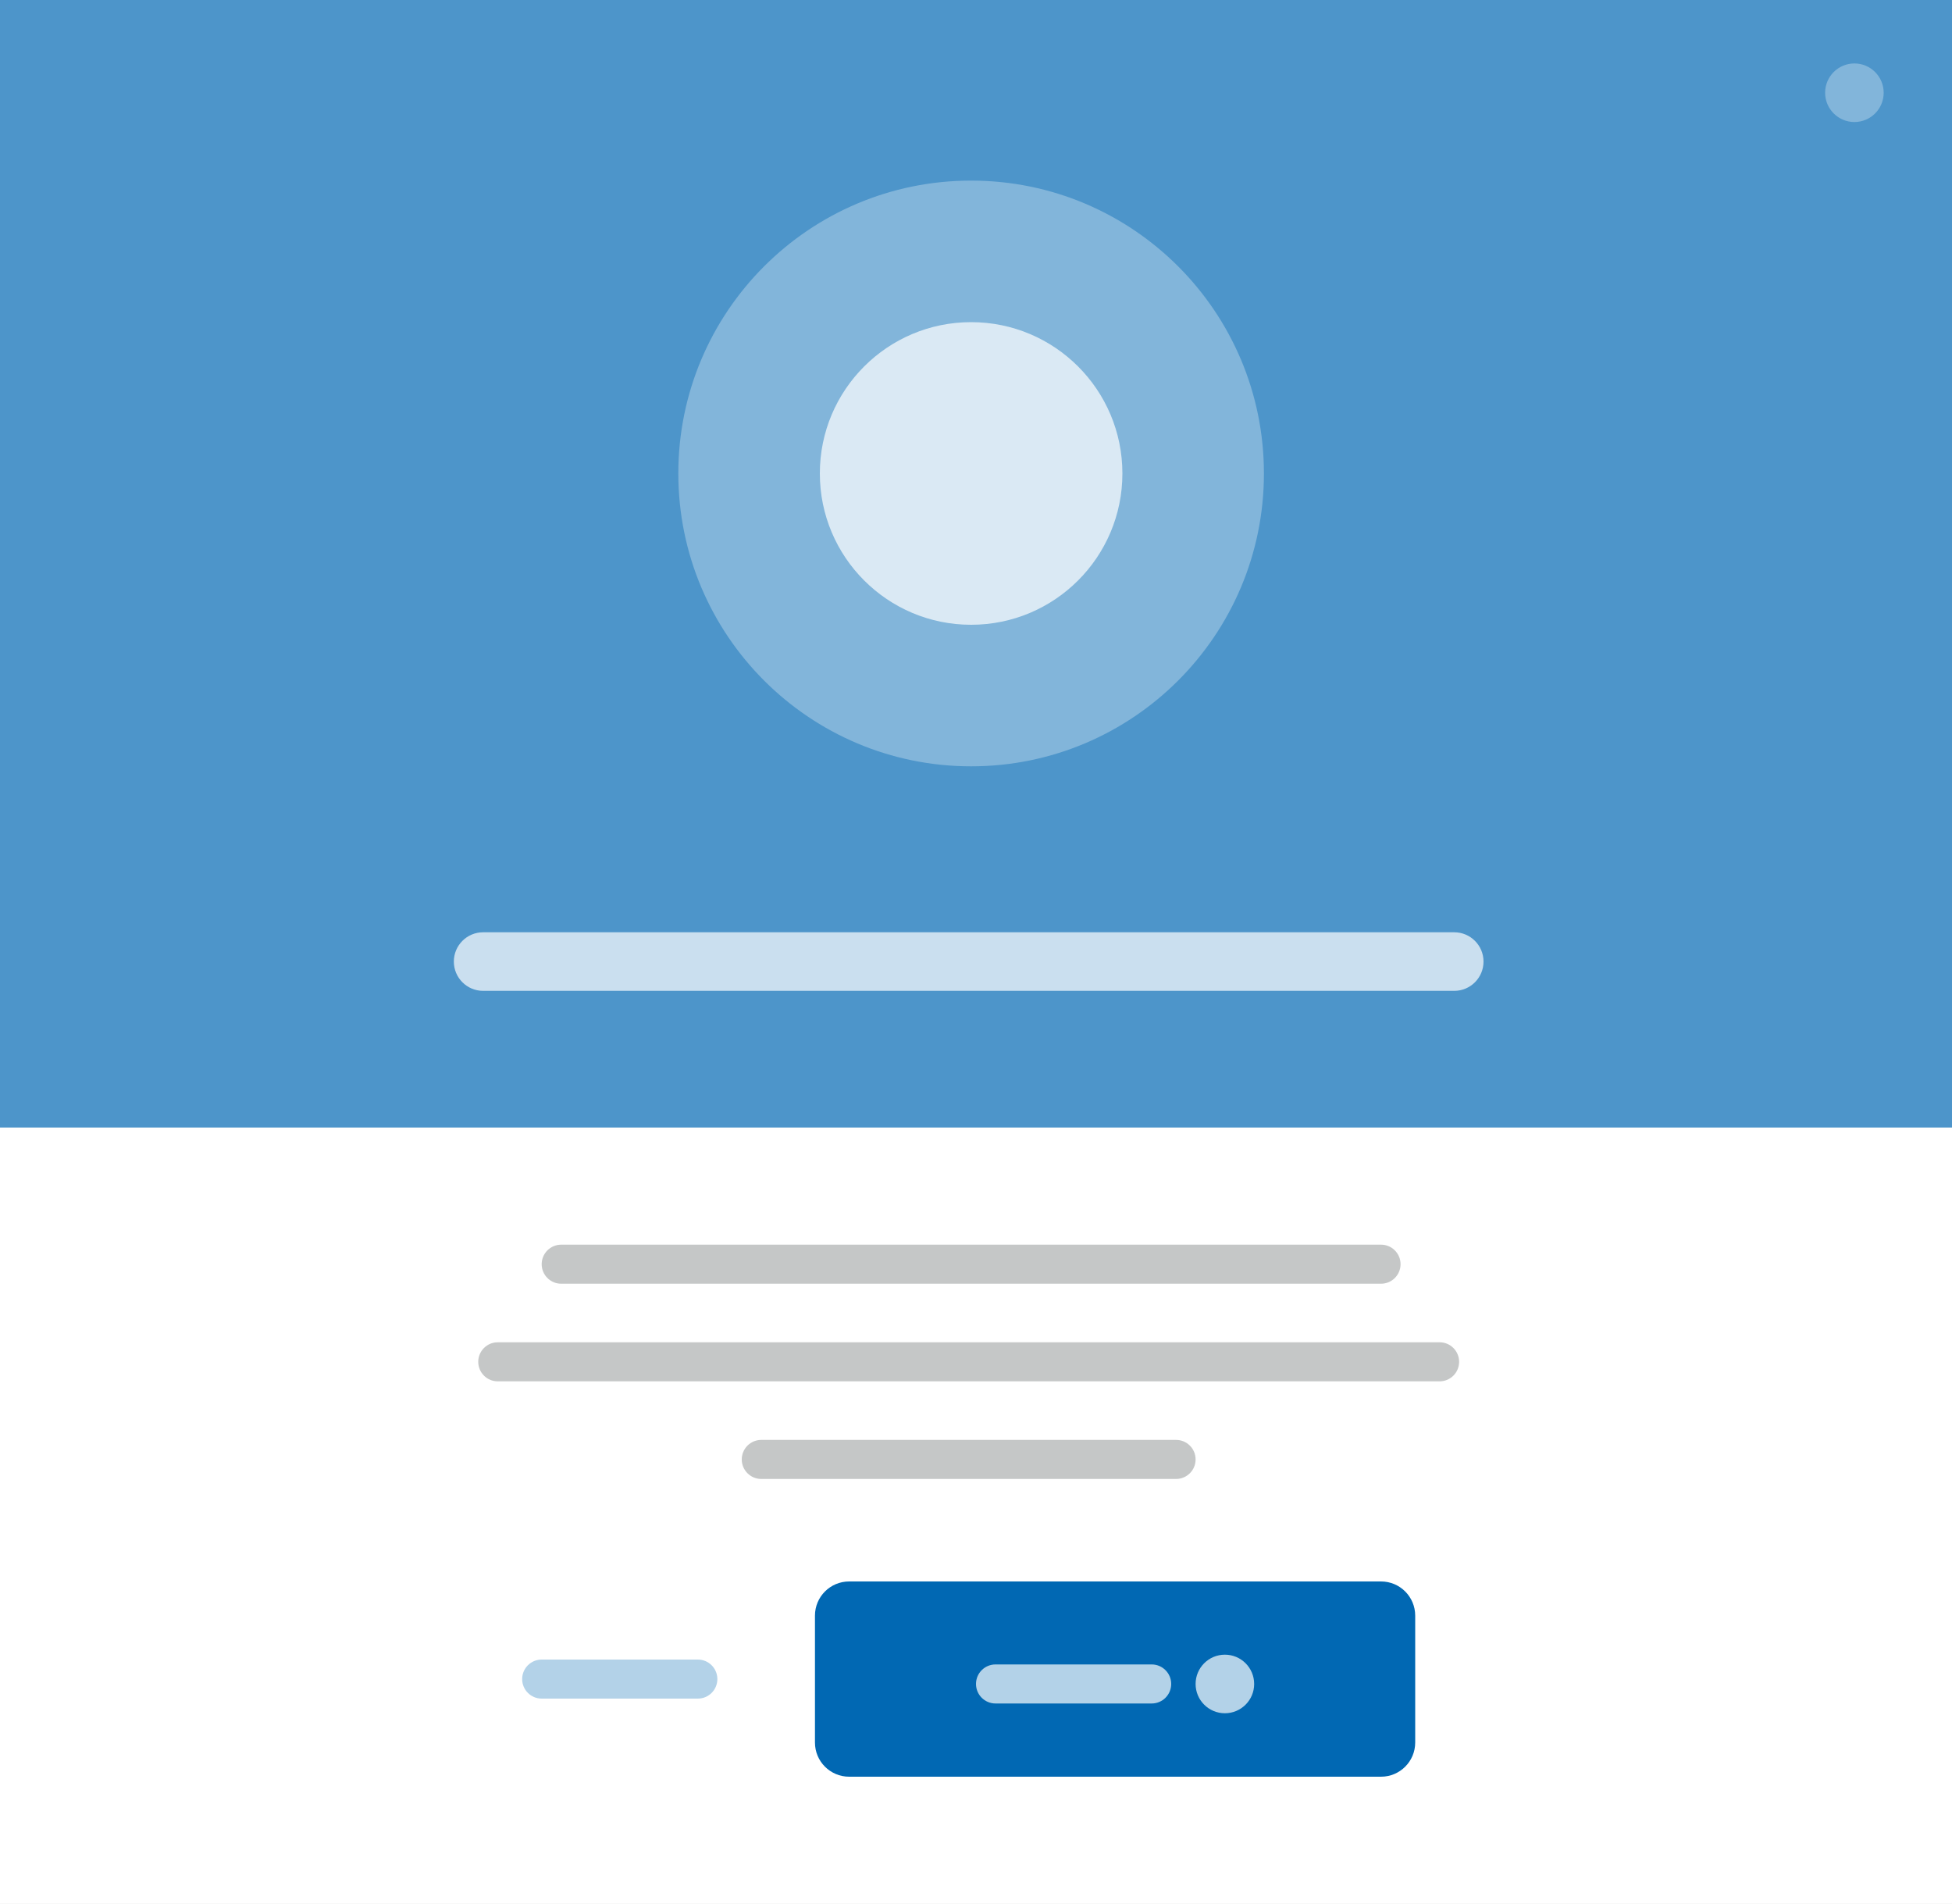
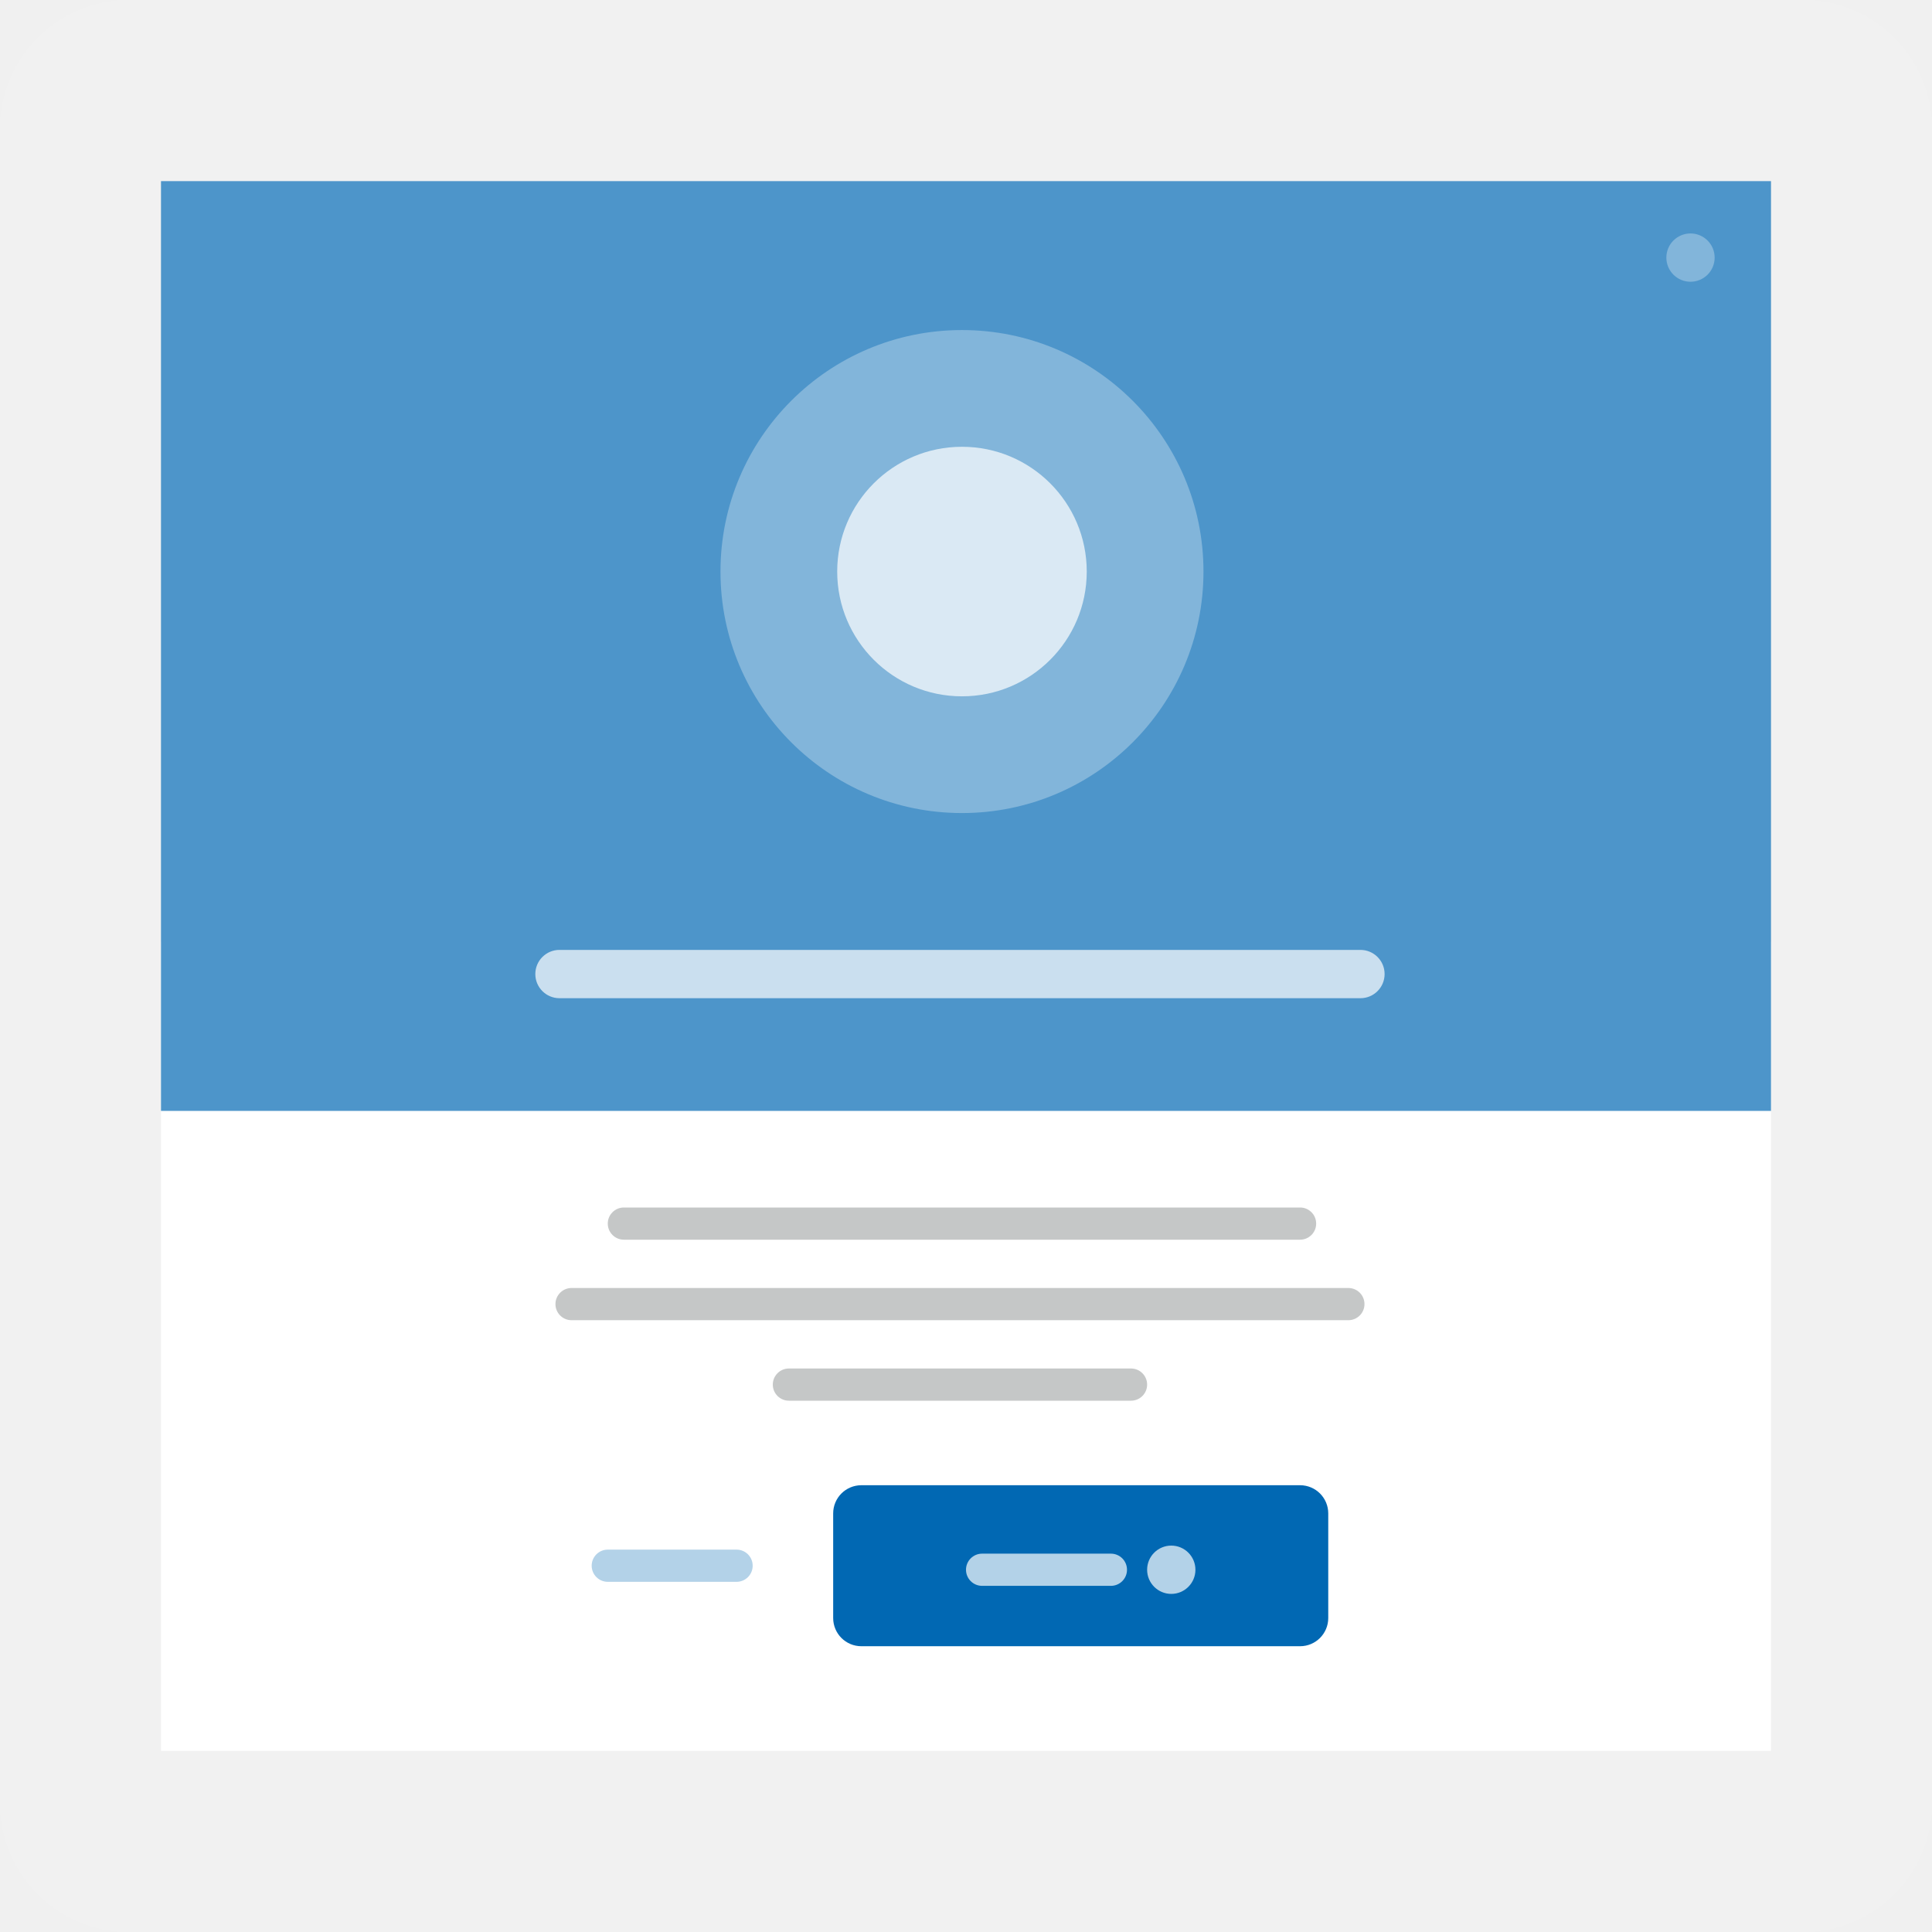
- <svg xmlns="http://www.w3.org/2000/svg" width="400" height="390" fill="none">
-   <path fill="#fff" d="M0 390V189h400v201z" />
-   <path fill="#4D95CA" d="M0 231V0h400v231z" />
-   <path fill-rule="evenodd" clip-rule="evenodd" d="M380 25a6 6 0 100-12 6 6 0 000 12zM199 157a60 60 0 100-120 60 60 0 000 120z" fill="#fff" fill-opacity=".3" />
-   <path fill-rule="evenodd" clip-rule="evenodd" d="M199 128a31 31 0 100-62 31 31 0 000 62z" fill="#fff" fill-opacity=".7" />
-   <rect x="111" y="255" width="176" height="8" rx="4" fill="#3E4543" fill-opacity=".3" />
-   <rect x="98" y="275" width="201" height="8" rx="4" fill="#3E4543" fill-opacity=".3" />
-   <rect x="152" y="295" width="93" height="8" rx="4" fill="#3E4543" fill-opacity=".3" />
-   <path opacity=".7" fill-rule="evenodd" clip-rule="evenodd" d="M93 197a6 6 0 016-6h199a6 6 0 110 12H99a6 6 0 01-6-6z" fill="#fff" />
-   <rect x="167" y="324" width="123" height="40" rx="7" fill="#0168B3" />
-   <path fill-rule="evenodd" clip-rule="evenodd" d="M251 351a6 6 0 110-12 6 6 0 010 12z" fill="#fff" fill-opacity=".7" />
-   <rect width="40" height="8" rx="4" transform="matrix(-1 0 0 1 240 341)" fill="#fff" fill-opacity=".7" />
-   <rect x="107" y="340" width="40" height="8" rx="4" fill="#0168B3" fill-opacity=".3" />
+ <svg xmlns="http://www.w3.org/2000/svg" width="480" height="480" fill="none">
+   <rect opacity=".1" width="480" height="480" rx="32" fill="#fff" />
+   <path fill="#fff" d="M40 435V234h400v201z" />
+   <path fill="#4D95CA" d="M40 276V45h400v231z" />
+   <path fill-rule="evenodd" clip-rule="evenodd" d="M420 70a6 6 0 100-12 6 6 0 000 12zM239 202c33.137 0 60-26.863 60-60s-26.863-60-60-60-60 26.863-60 60 26.863 60 60 60z" fill="#fff" fill-opacity=".3" />
+   <path fill-rule="evenodd" clip-rule="evenodd" d="M239 173c17.121 0 31-13.879 31-31 0-17.121-13.879-31-31-31-17.121 0-31 13.879-31 31 0 17.121 13.879 31 31 31z" fill="#fff" fill-opacity=".7" />
+   <rect x="151" y="300" width="176" height="8" rx="4" fill="#3E4543" fill-opacity=".3" />
+   <rect x="138" y="320" width="201" height="8" rx="4" fill="#3E4543" fill-opacity=".3" />
+   <rect x="192" y="340" width="93" height="8" rx="4" fill="#3E4543" fill-opacity=".3" />
+   <path opacity=".7" fill-rule="evenodd" clip-rule="evenodd" d="M133 242a6 6 0 016-6h199a6 6 0 110 12H139a6 6 0 01-6-6z" fill="#fff" />
+   <rect x="207" y="369" width="123" height="40" rx="7" fill="#0168B3" />
+   <path fill-rule="evenodd" clip-rule="evenodd" d="M291 396a6 6 0 110-12 6 6 0 010 12z" fill="#fff" fill-opacity=".7" />
+   <rect width="40" height="8" rx="4" transform="matrix(-1 0 0 1 280 386)" fill="#fff" fill-opacity=".7" />
+   <rect x="147" y="385" width="40" height="8" rx="4" fill="#0168B3" fill-opacity=".3" />
</svg>
